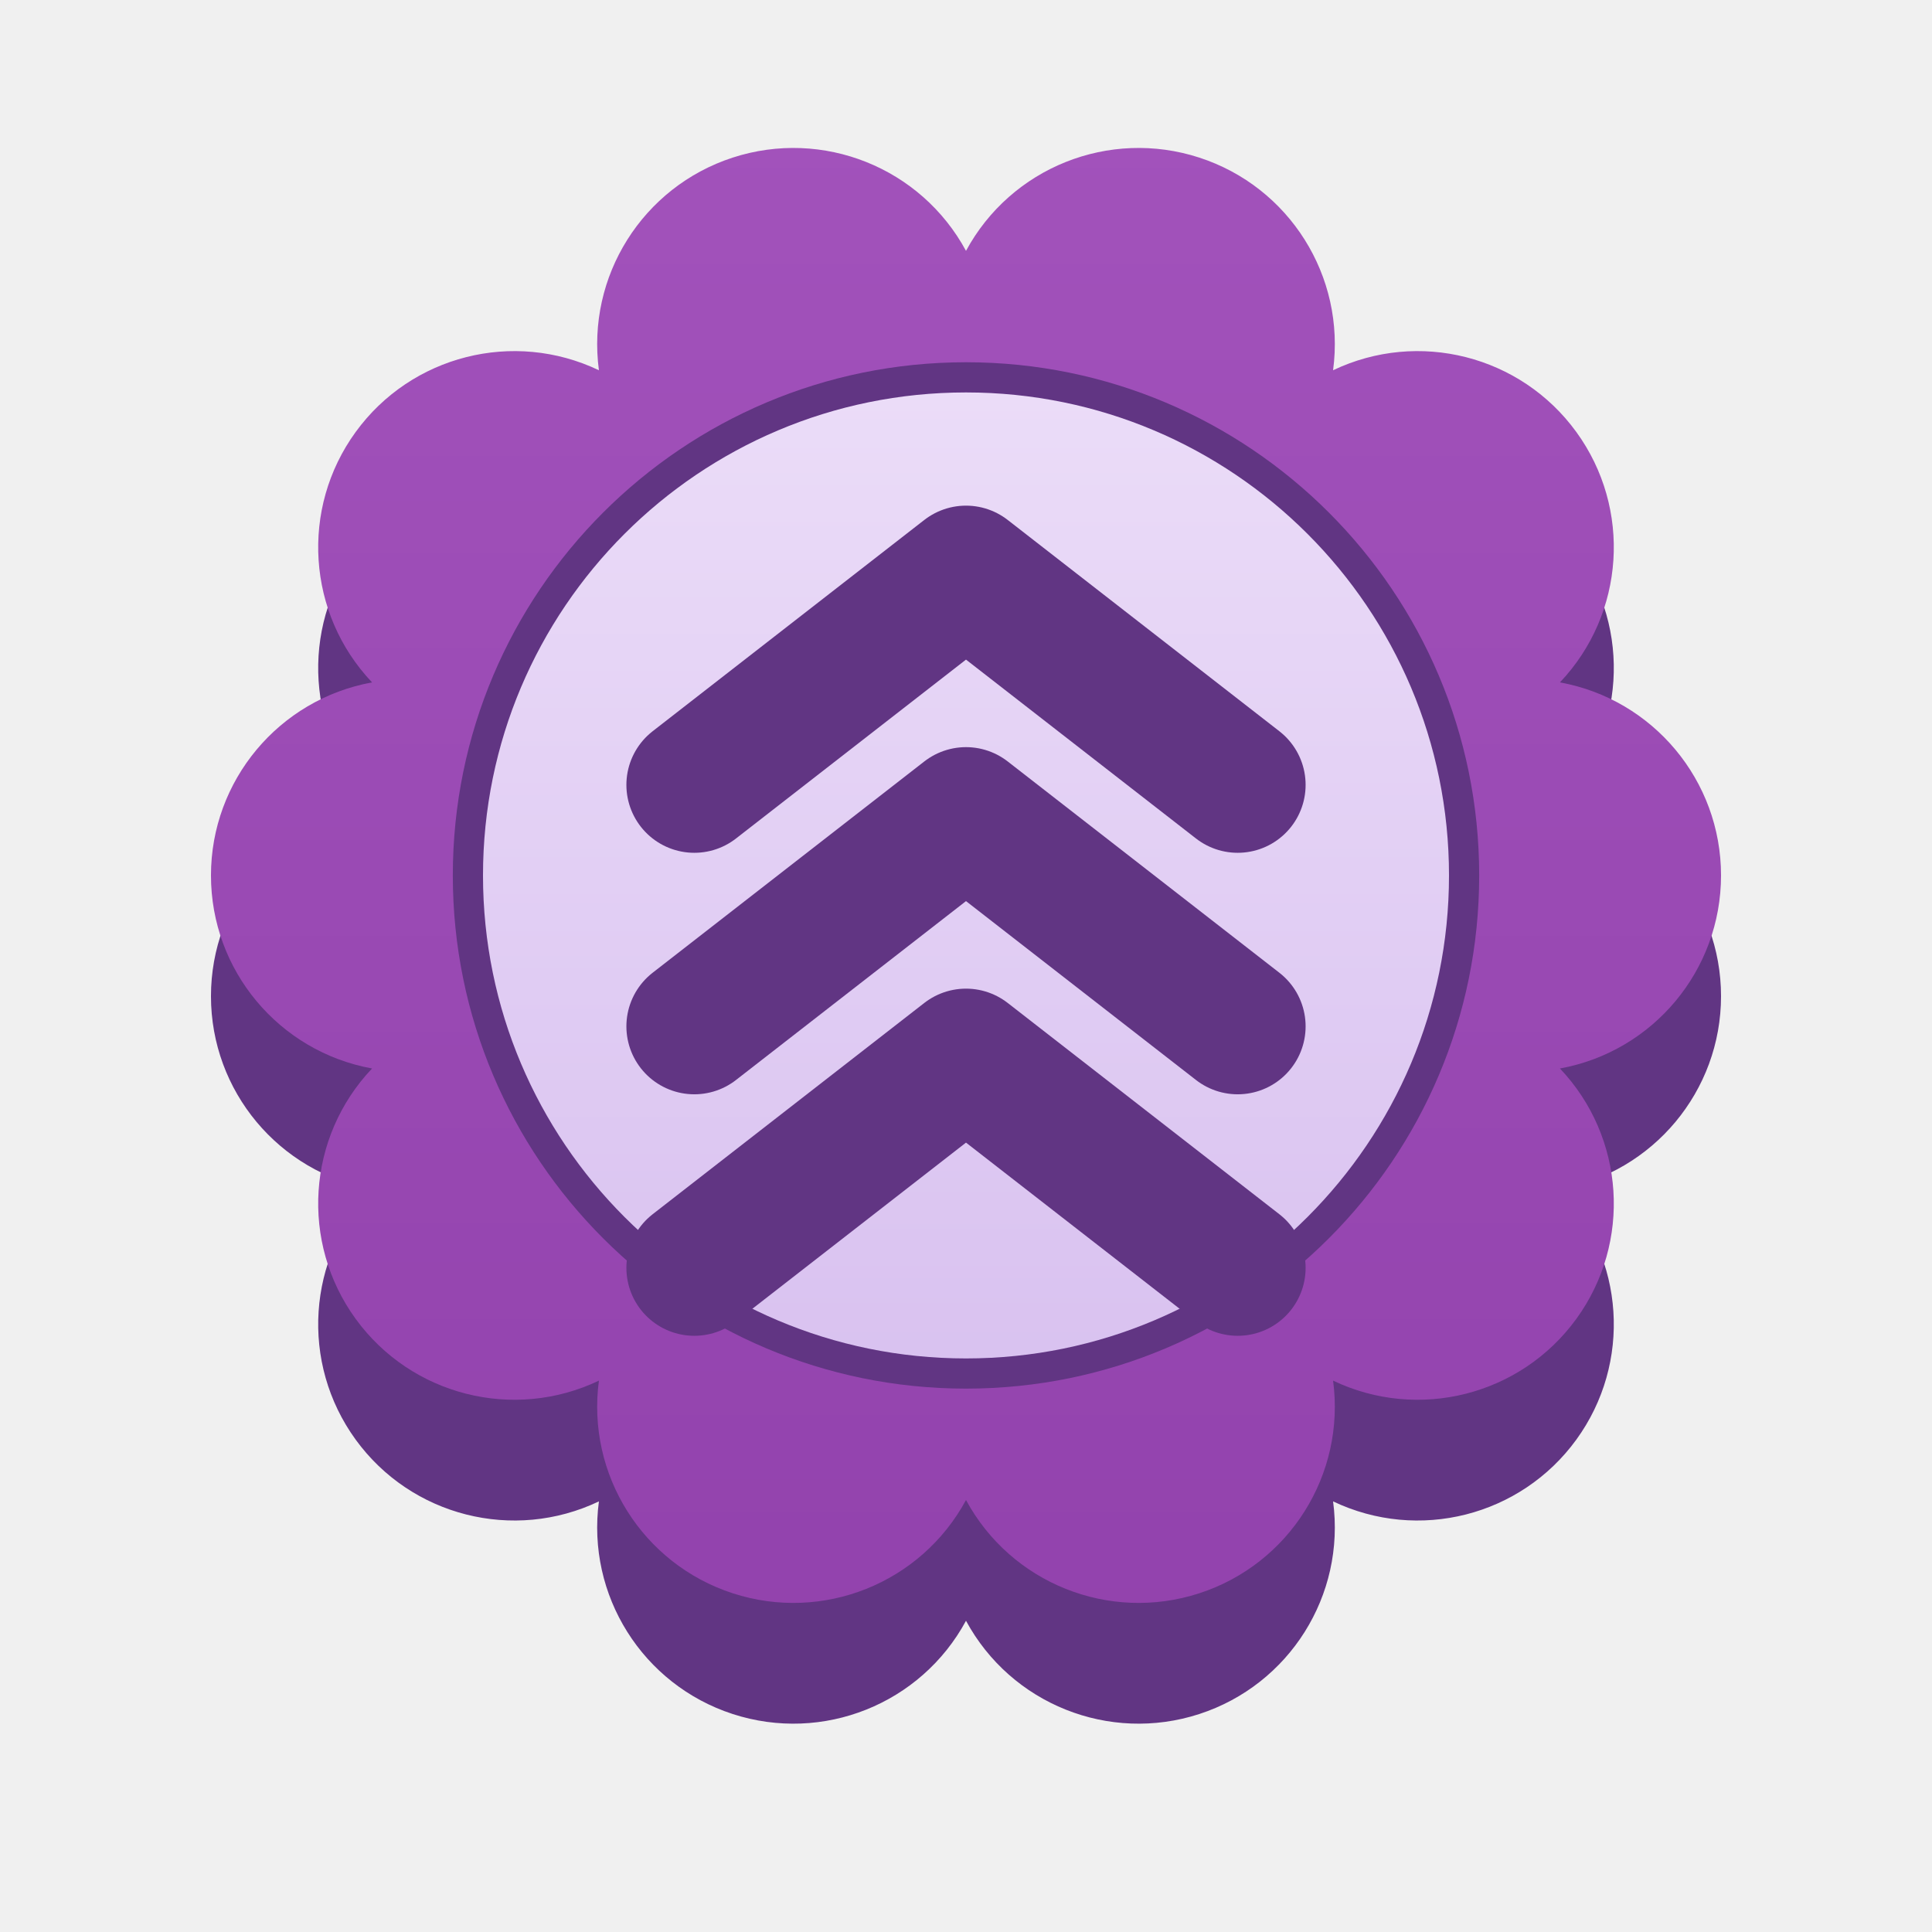
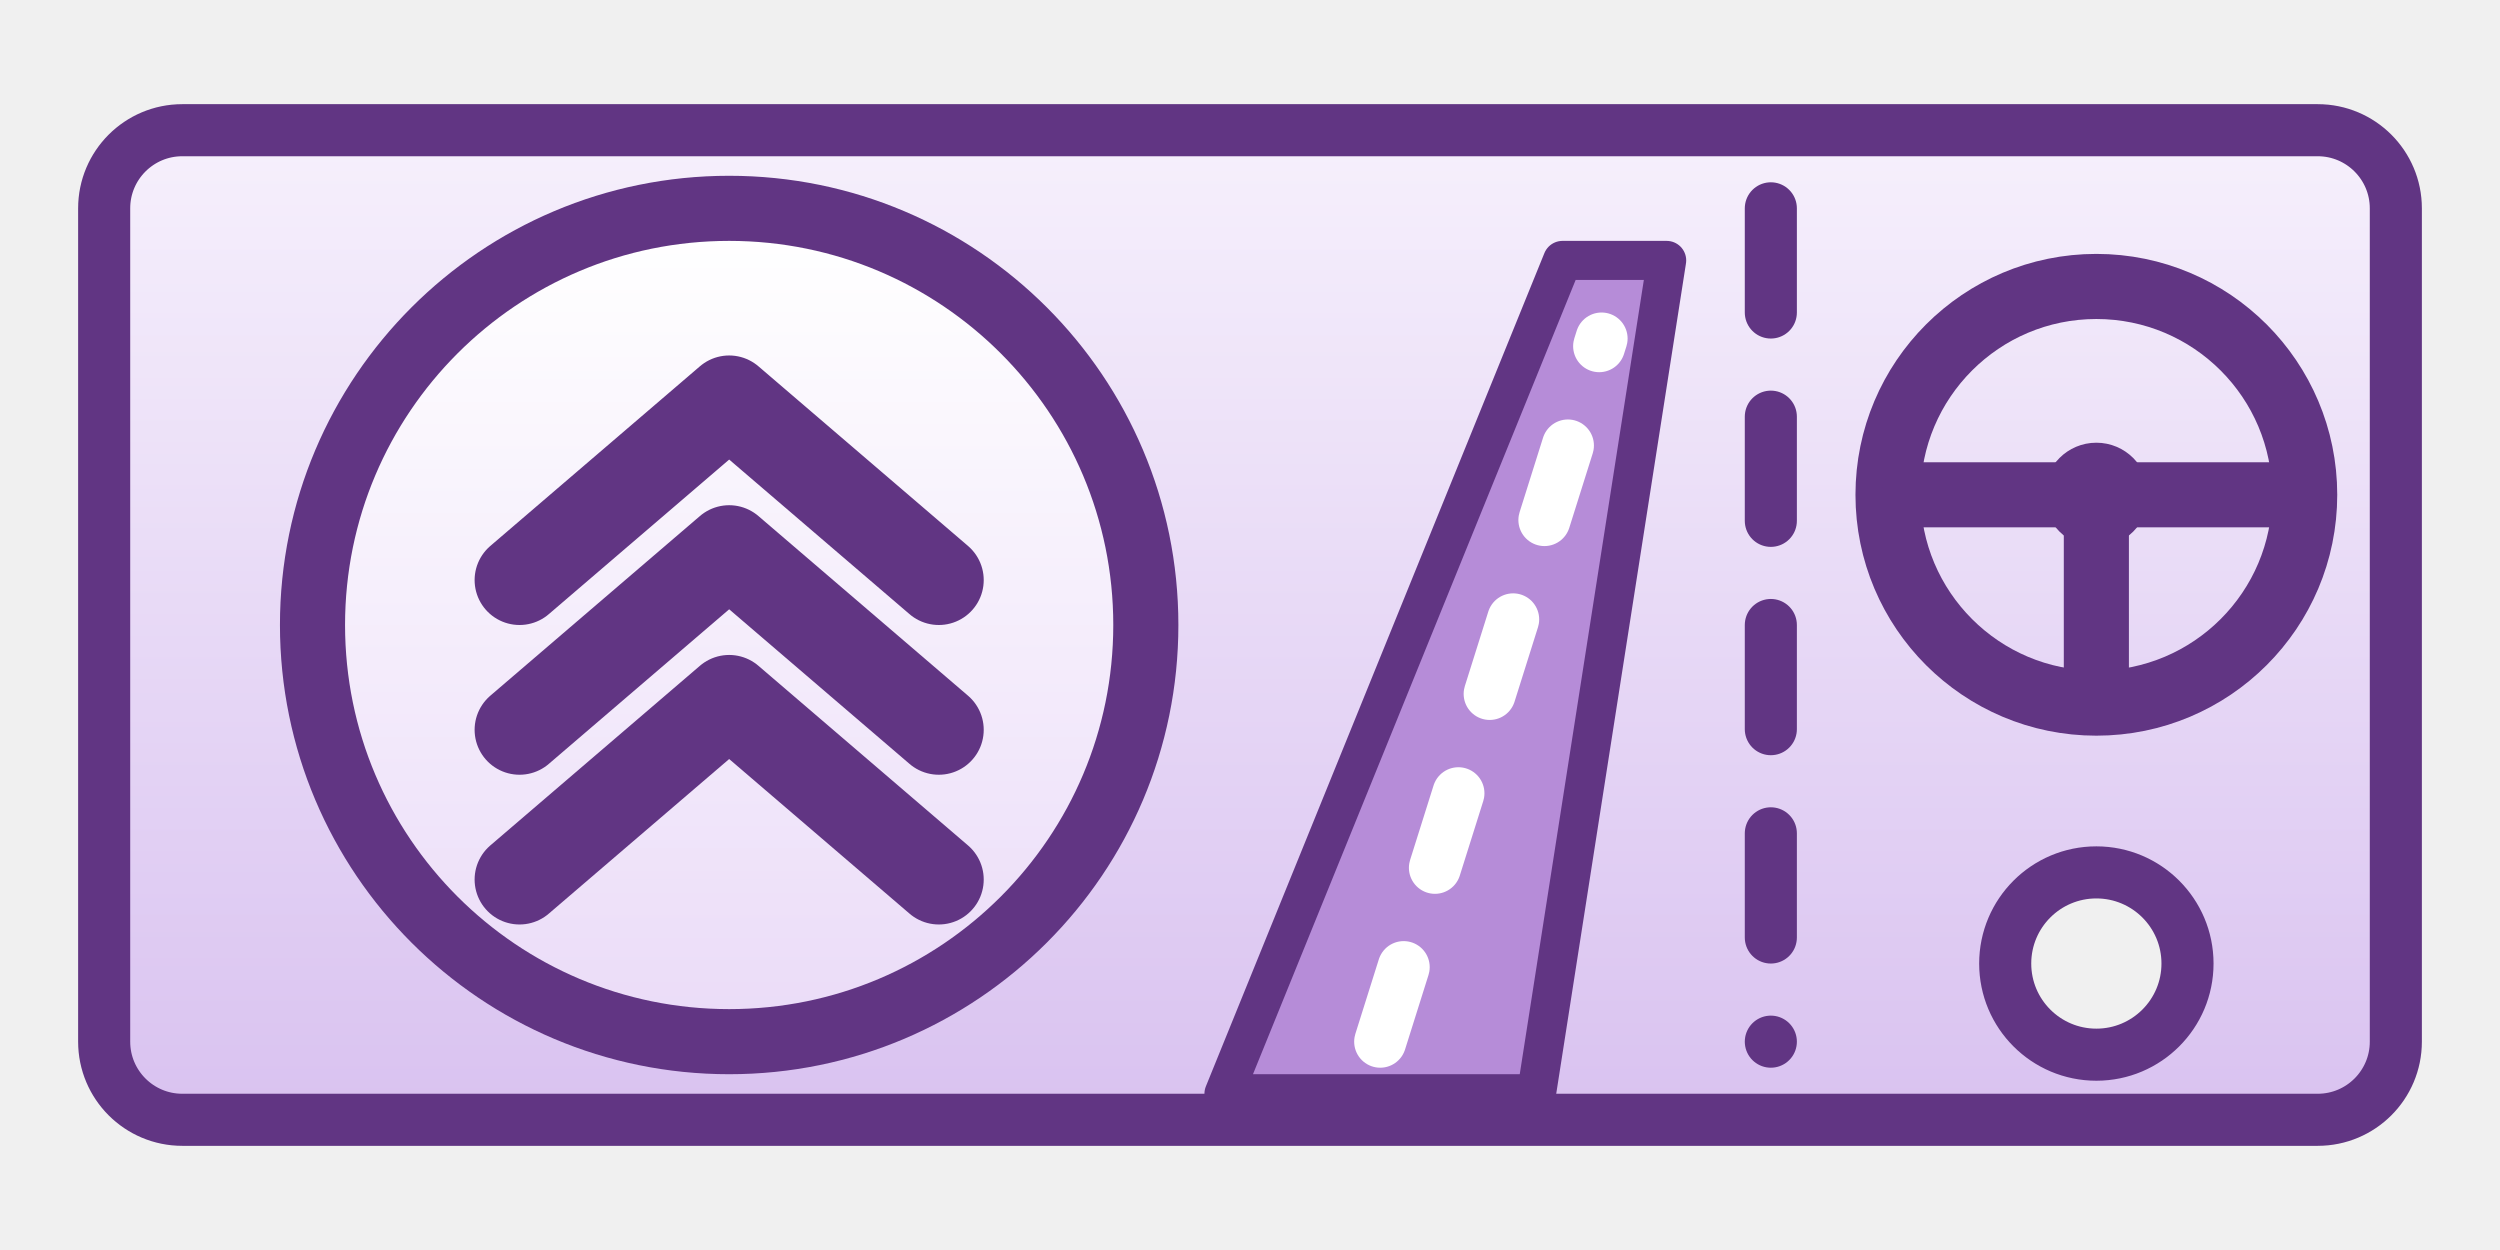
- <svg xmlns="http://www.w3.org/2000/svg" width="128" height="128" viewBox="0 0 128 128" version="1.1">
+ <svg xmlns="http://www.w3.org/2000/svg" width="192" height="96" viewBox="0 0 192 96" version="1.1">
  <defs>
-     <linearGradient id="rim" x1="0" y1="8" x2="0" y2="116" gradientUnits="userSpaceOnUse">
-       <stop offset="0" stop-color="#a252bb" />
-       <stop offset="1" stop-color="#9141ac" />
-     </linearGradient>
-     <linearGradient id="field" x1="0" y1="26" x2="0" y2="90" gradientUnits="userSpaceOnUse">
-       <stop offset="0" stop-color="#ebdcf8" />
+     <linearGradient id="body" x1="0" y1="10" x2="0" y2="86" gradientUnits="userSpaceOnUse">
+       <stop offset="0" stop-color="#f6f0fc" />
      <stop offset="1" stop-color="#d9c2f0" />
    </linearGradient>
+     <linearGradient id="field" x1="0" y1="18" x2="0" y2="78" gradientUnits="userSpaceOnUse">
+       <stop offset="0" stop-color="#ffffff" />
+       <stop offset="1" stop-color="#ebdcf8" />
+     </linearGradient>
  </defs>
-   <path id="seal-profile" d="M103.35 53.21 A13 13 0 0 1 103.35 78.79 A13 13 0 0 1 88.32 99.47 A13 13 0 0 1 64.00 107.38 A13 13 0 0 1 39.68 99.47 A13 13 0 0 1 24.65 78.79 A13 13 0 0 1 24.65 53.21 A13 13 0 0 1 39.68 32.53 A13 13 0 0 1 64.00 24.62 A13 13 0 0 1 88.32 32.53 A13 13 0 0 1 103.35 53.21 Z" fill="#613583" />
-   <path id="seal" d="M103.35 45.21 A13 13 0 0 1 103.35 70.79 A13 13 0 0 1 88.32 91.47 A13 13 0 0 1 64.00 99.38 A13 13 0 0 1 39.68 91.47 A13 13 0 0 1 24.65 70.79 A13 13 0 0 1 24.65 45.21 A13 13 0 0 1 39.68 24.53 A13 13 0 0 1 64.00 16.62 A13 13 0 0 1 88.32 24.53 A13 13 0 0 1 103.35 45.21 Z" fill="url(#rim)" />
-   <circle id="field-bezel" cx="64" cy="58" r="34" fill="#613583" />
-   <circle id="field" cx="64" cy="58" r="32" fill="url(#field)" />
-   <g id="motif" transform="translate(0,-2)">
-     <path id="chevron-1" d="M46 54 L64 40 L82 54" fill="none" stroke="#613583" stroke-width="9" stroke-linecap="round" stroke-linejoin="round" />
-     <path id="chevron-2" d="M46 70 L64 56 L82 70" fill="none" stroke="#613583" stroke-width="9" stroke-linecap="round" stroke-linejoin="round" />
-     <path id="chevron-3" d="M46 86 L64 72 L82 86" fill="none" stroke="#613583" stroke-width="9" stroke-linecap="round" stroke-linejoin="round" />
+   <path id="ticket" d="M14 10 H178 A6 6 0 0 1 184 16 V80 A6 6 0 0 1 178 86 H14 A6 6 0 0 1 8 80 V16 A6 6 0 0 1 14 10 Z M154 74 A7 7 0 0 0 168 74 A7 7 0 0 0 154 74 Z" fill="url(#body)" fill-rule="evenodd" stroke="#613583" stroke-width="4" />
+   <path id="road" d="M94 84 L118 84 L128 20 L120 20 Z" fill="#b68cd8" stroke="#613583" stroke-width="3" stroke-linejoin="round" />
+   <path id="road-markings" d="M106 80 L123 26" fill="none" stroke="#ffffff" stroke-width="4" stroke-linecap="round" stroke-dasharray="6 8" />
+   <path id="perforation" d="M136 16 V80" stroke="#613583" stroke-width="4" stroke-dasharray="8 8" stroke-linecap="round" />
+   <circle id="punch-field" cx="56" cy="48" r="32" fill="url(#field)" stroke="#613583" stroke-width="5" />
+   <g id="motif" transform="translate(56,48) scale(1.15)">
+     <path d="M-14 -3 L0 -15 L14 -3" fill="none" stroke="#613583" stroke-width="6" stroke-linecap="round" stroke-linejoin="round" />
+     <path d="M-14 7 L0 -5 L14 7" fill="none" stroke="#613583" stroke-width="6" stroke-linecap="round" stroke-linejoin="round" />
+     <path d="M-14 17 L0 5 L14 17" fill="none" stroke="#613583" stroke-width="6" stroke-linecap="round" stroke-linejoin="round" />
  </g>
+   <circle id="wheel" cx="161" cy="38" r="16" fill="none" stroke="#613583" stroke-width="5" />
+   <path id="spoke-1" d="M161 38 L147 38" stroke="#613583" stroke-width="5" stroke-linecap="round" />
+   <path id="spoke-2" d="M161 38 L175 38" stroke="#613583" stroke-width="5" stroke-linecap="round" />
+   <path id="spoke-3" d="M161 38 L161 52" stroke="#613583" stroke-width="5" stroke-linecap="round" />
+   <circle id="wheel-hub" cx="161" cy="38" r="4" fill="#613583" />
</svg>
